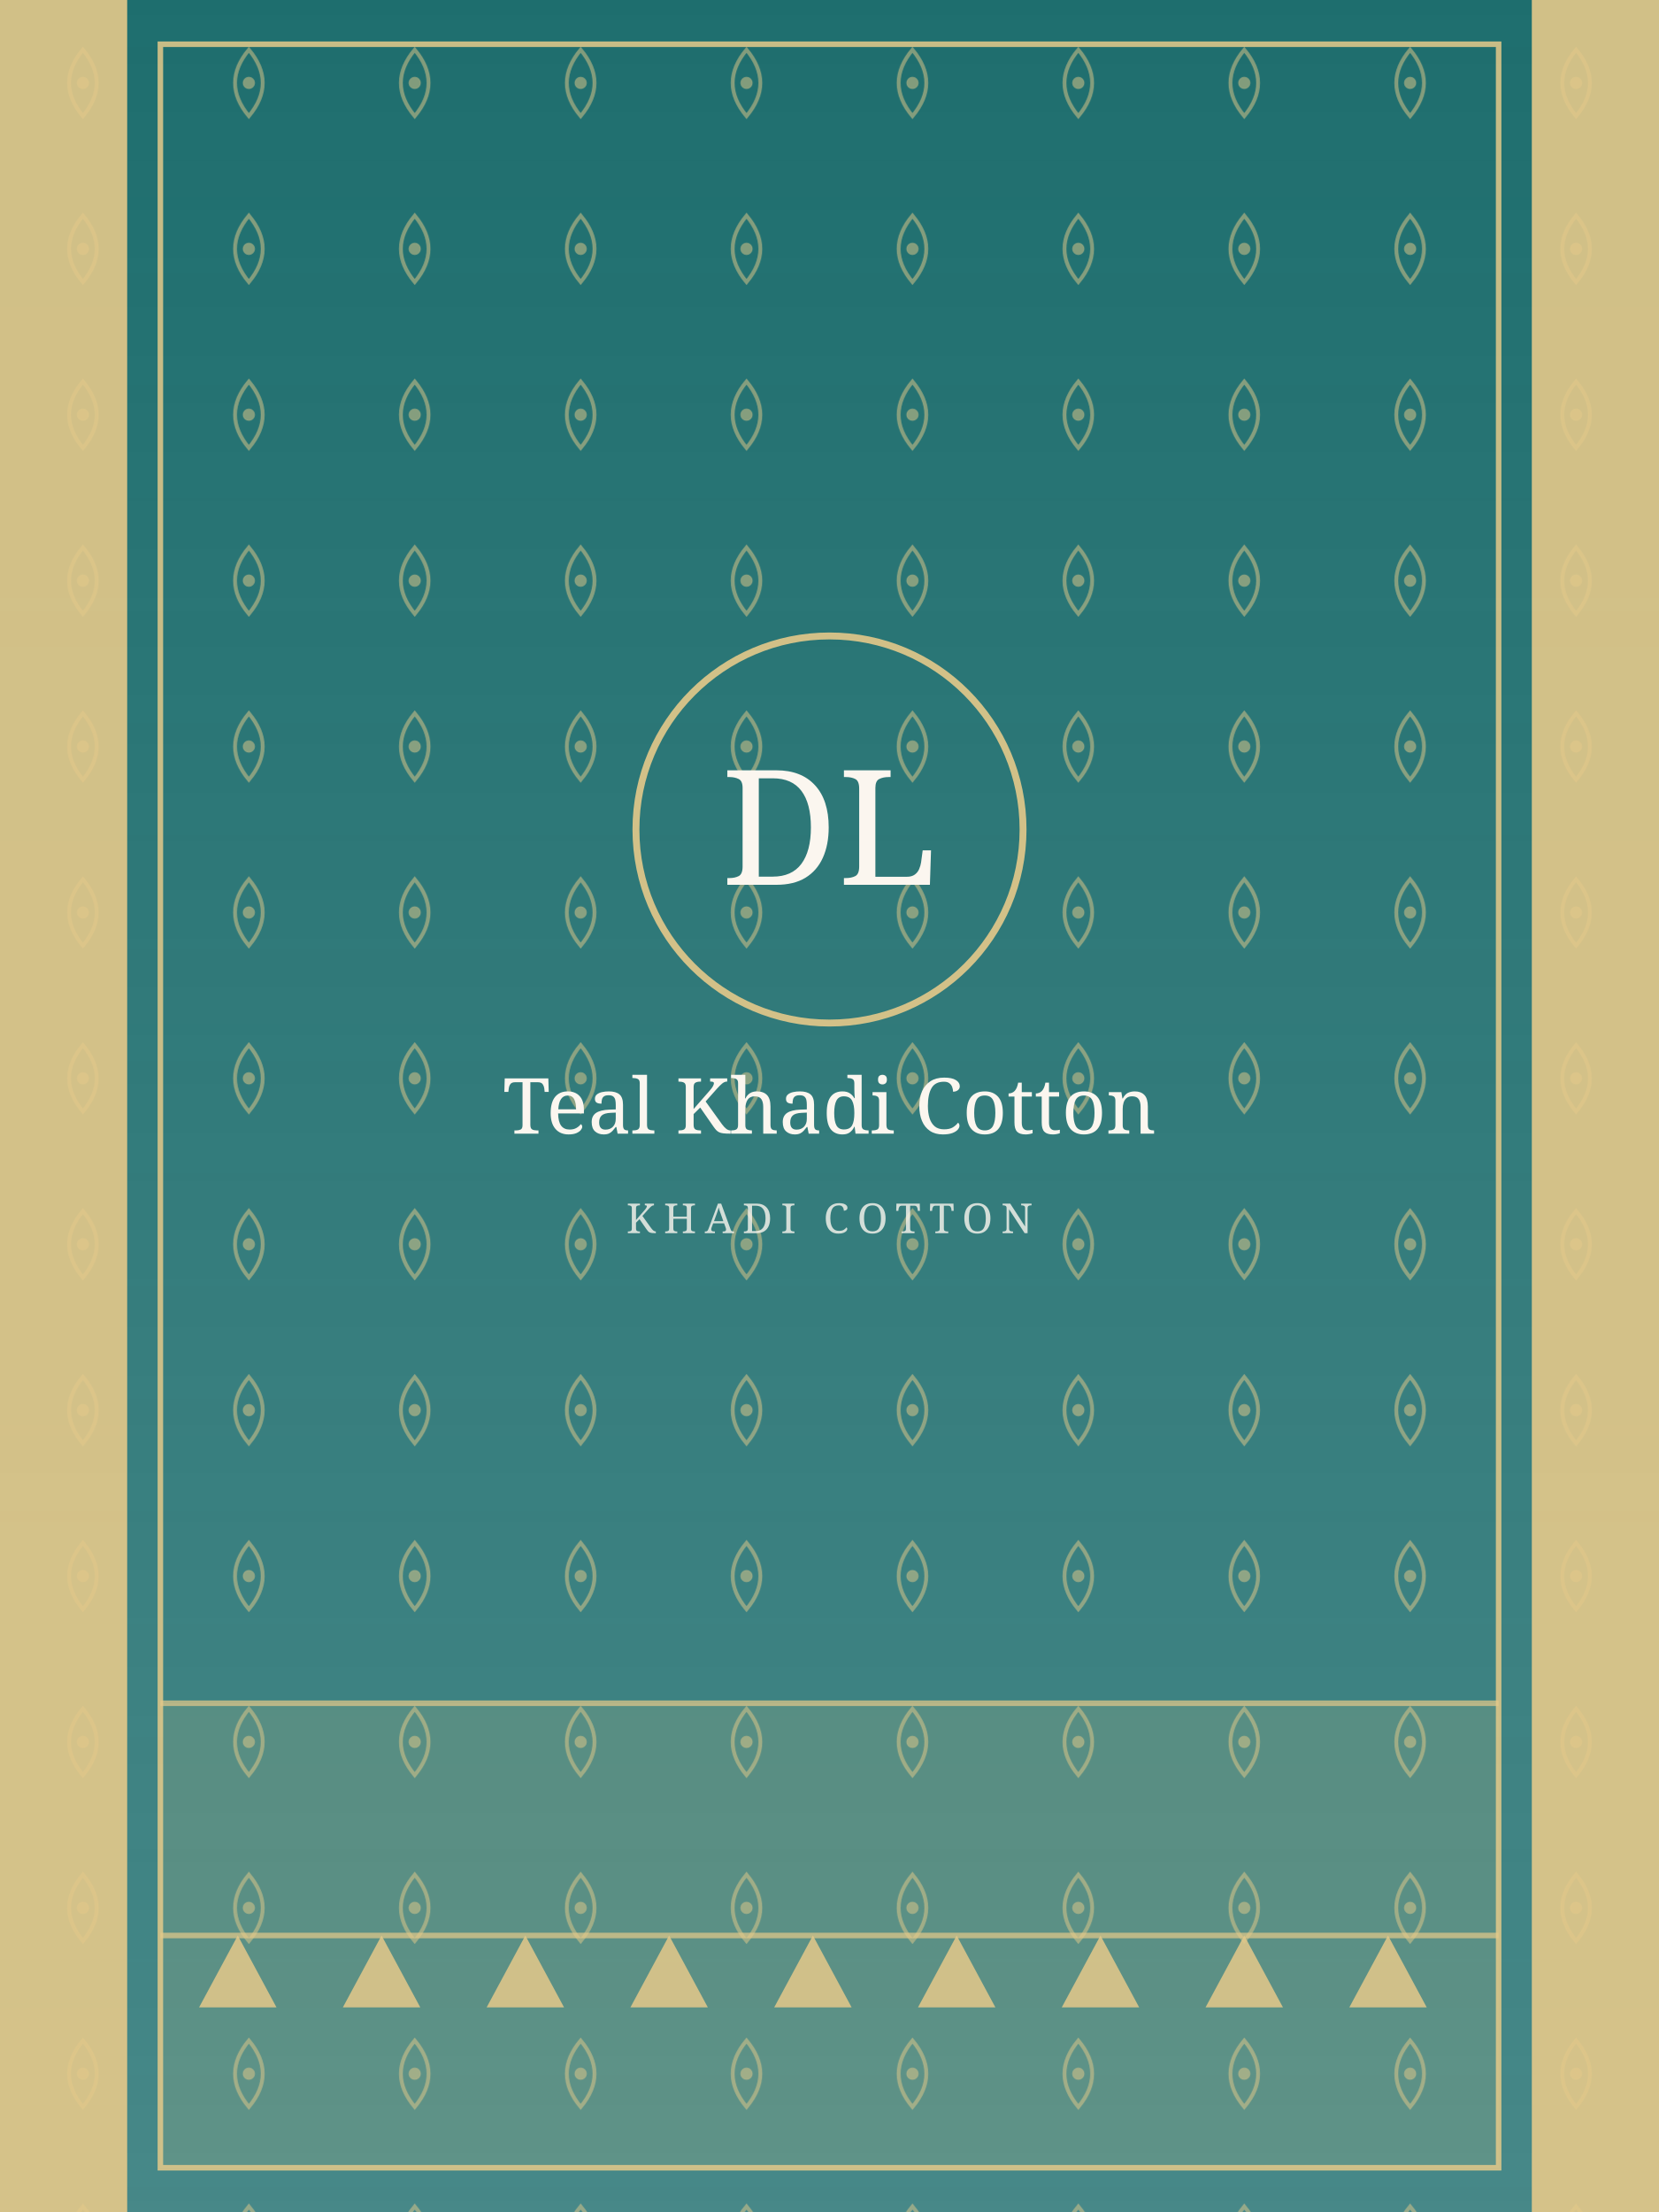
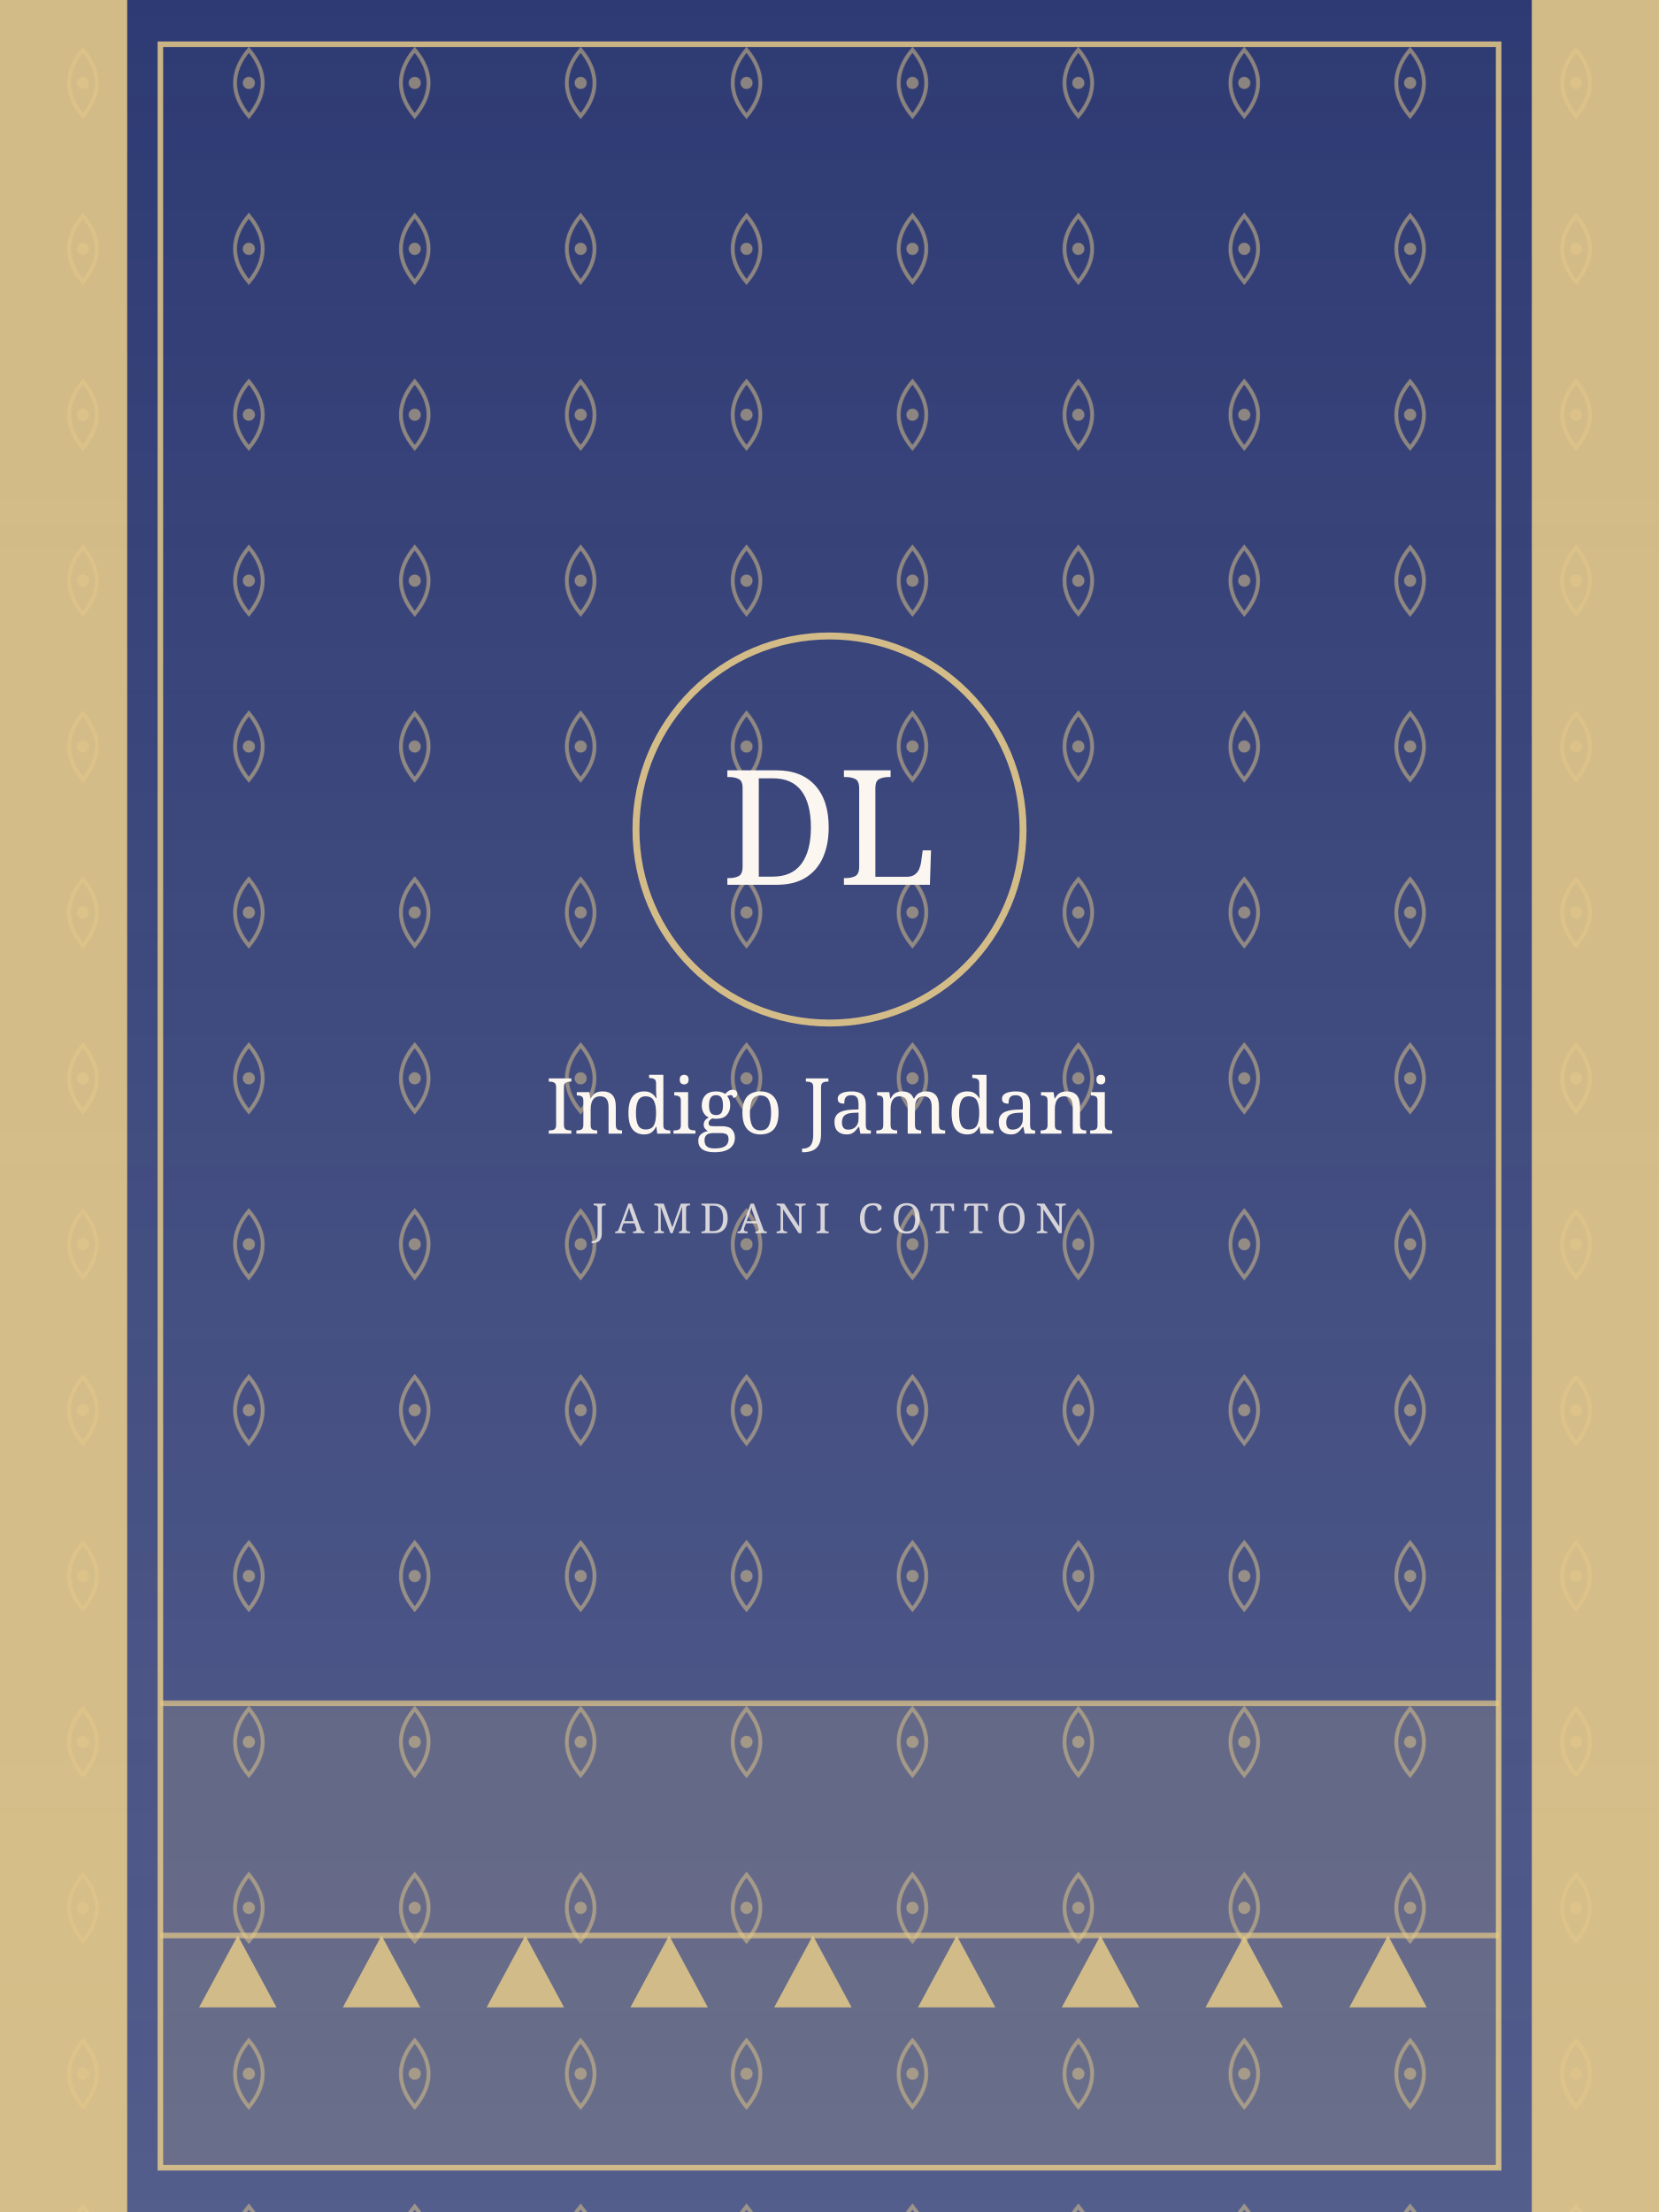
- <svg xmlns="http://www.w3.org/2000/svg" viewBox="0 0 600 800" width="600" height="800" role="img" aria-label="Teal Khadi Cotton">
+ <svg xmlns="http://www.w3.org/2000/svg" viewBox="0 0 600 800" width="600" height="800" role="img" aria-label="Indigo Jamdani">
  <defs>
    <linearGradient id="g" x1="0" y1="0" x2="0" y2="1">
-       <stop offset="0" stop-color="#1E6E6E" />
-       <stop offset="1" stop-color="#1E6E6E" stop-opacity="0.82" />
+       <stop offset="0" stop-color="#2E3A73" />
+       <stop offset="1" stop-color="#2E3A73" stop-opacity="0.82" />
    </linearGradient>
    <pattern id="buti" width="60" height="60" patternUnits="userSpaceOnUse">
      <g fill="none" stroke="#E4C989" stroke-width="1.4" opacity="0.5">
        <path d="M30 18 q10 12 0 24 q-10 -12 0 -24 Z" />
        <circle cx="30" cy="30" r="2.2" fill="#E4C989" stroke="none" />
      </g>
    </pattern>
  </defs>
  <rect width="600" height="800" fill="url(#g)" />
  <rect width="600" height="800" fill="url(#buti)" />
  <rect x="0" y="0" width="46" height="800" fill="#E4C989" opacity="0.9" />
  <rect x="554" y="0" width="46" height="800" fill="#E4C989" opacity="0.9" />
  <g stroke="#E4C989" stroke-width="2" opacity="0.85" fill="none">
    <rect x="58" y="16" width="484" height="768" />
  </g>
  <rect x="58" y="616" width="484" height="168" fill="#E4C989" opacity="0.16" />
  <g stroke="#E4C989" stroke-width="2" opacity="0.7" fill="none">
    <line x1="58" y1="616" x2="542" y2="616" />
    <line x1="58" y1="700" x2="542" y2="700" />
  </g>
  <g fill="#E4C989" opacity="0.85">
    <path d="M86 700 l14 26 l-28 0 Z" />
    <path d="M138 700 l14 26 l-28 0 Z" />
    <path d="M190 700 l14 26 l-28 0 Z" />
    <path d="M242 700 l14 26 l-28 0 Z" />
    <path d="M294 700 l14 26 l-28 0 Z" />
    <path d="M346 700 l14 26 l-28 0 Z" />
    <path d="M398 700 l14 26 l-28 0 Z" />
    <path d="M450 700 l14 26 l-28 0 Z" />
    <path d="M502 700 l14 26 l-28 0 Z" />
  </g>
  <g transform="translate(300,300)">
    <circle r="70" fill="none" stroke="#E4C989" stroke-width="2.5" opacity="0.9" />
    <text x="0" y="20" text-anchor="middle" font-family="Georgia, serif" font-size="58" fill="#FBF6EF">DL</text>
  </g>
-   <text x="300" y="410" text-anchor="middle" font-family="Georgia, serif" font-size="28" fill="#FBF6EF">Teal Khadi Cotton</text>
-   <text x="300" y="446" text-anchor="middle" font-family="Georgia, serif" font-size="15" letter-spacing="3" fill="#FBF6EF" opacity="0.8">KHADI COTTON</text>
+   <text x="300" y="410" text-anchor="middle" font-family="Georgia, serif" font-size="28" fill="#FBF6EF">Indigo Jamdani</text>
+   <text x="300" y="446" text-anchor="middle" font-family="Georgia, serif" font-size="15" letter-spacing="3" fill="#FBF6EF" opacity="0.8">JAMDANI COTTON</text>
</svg>
